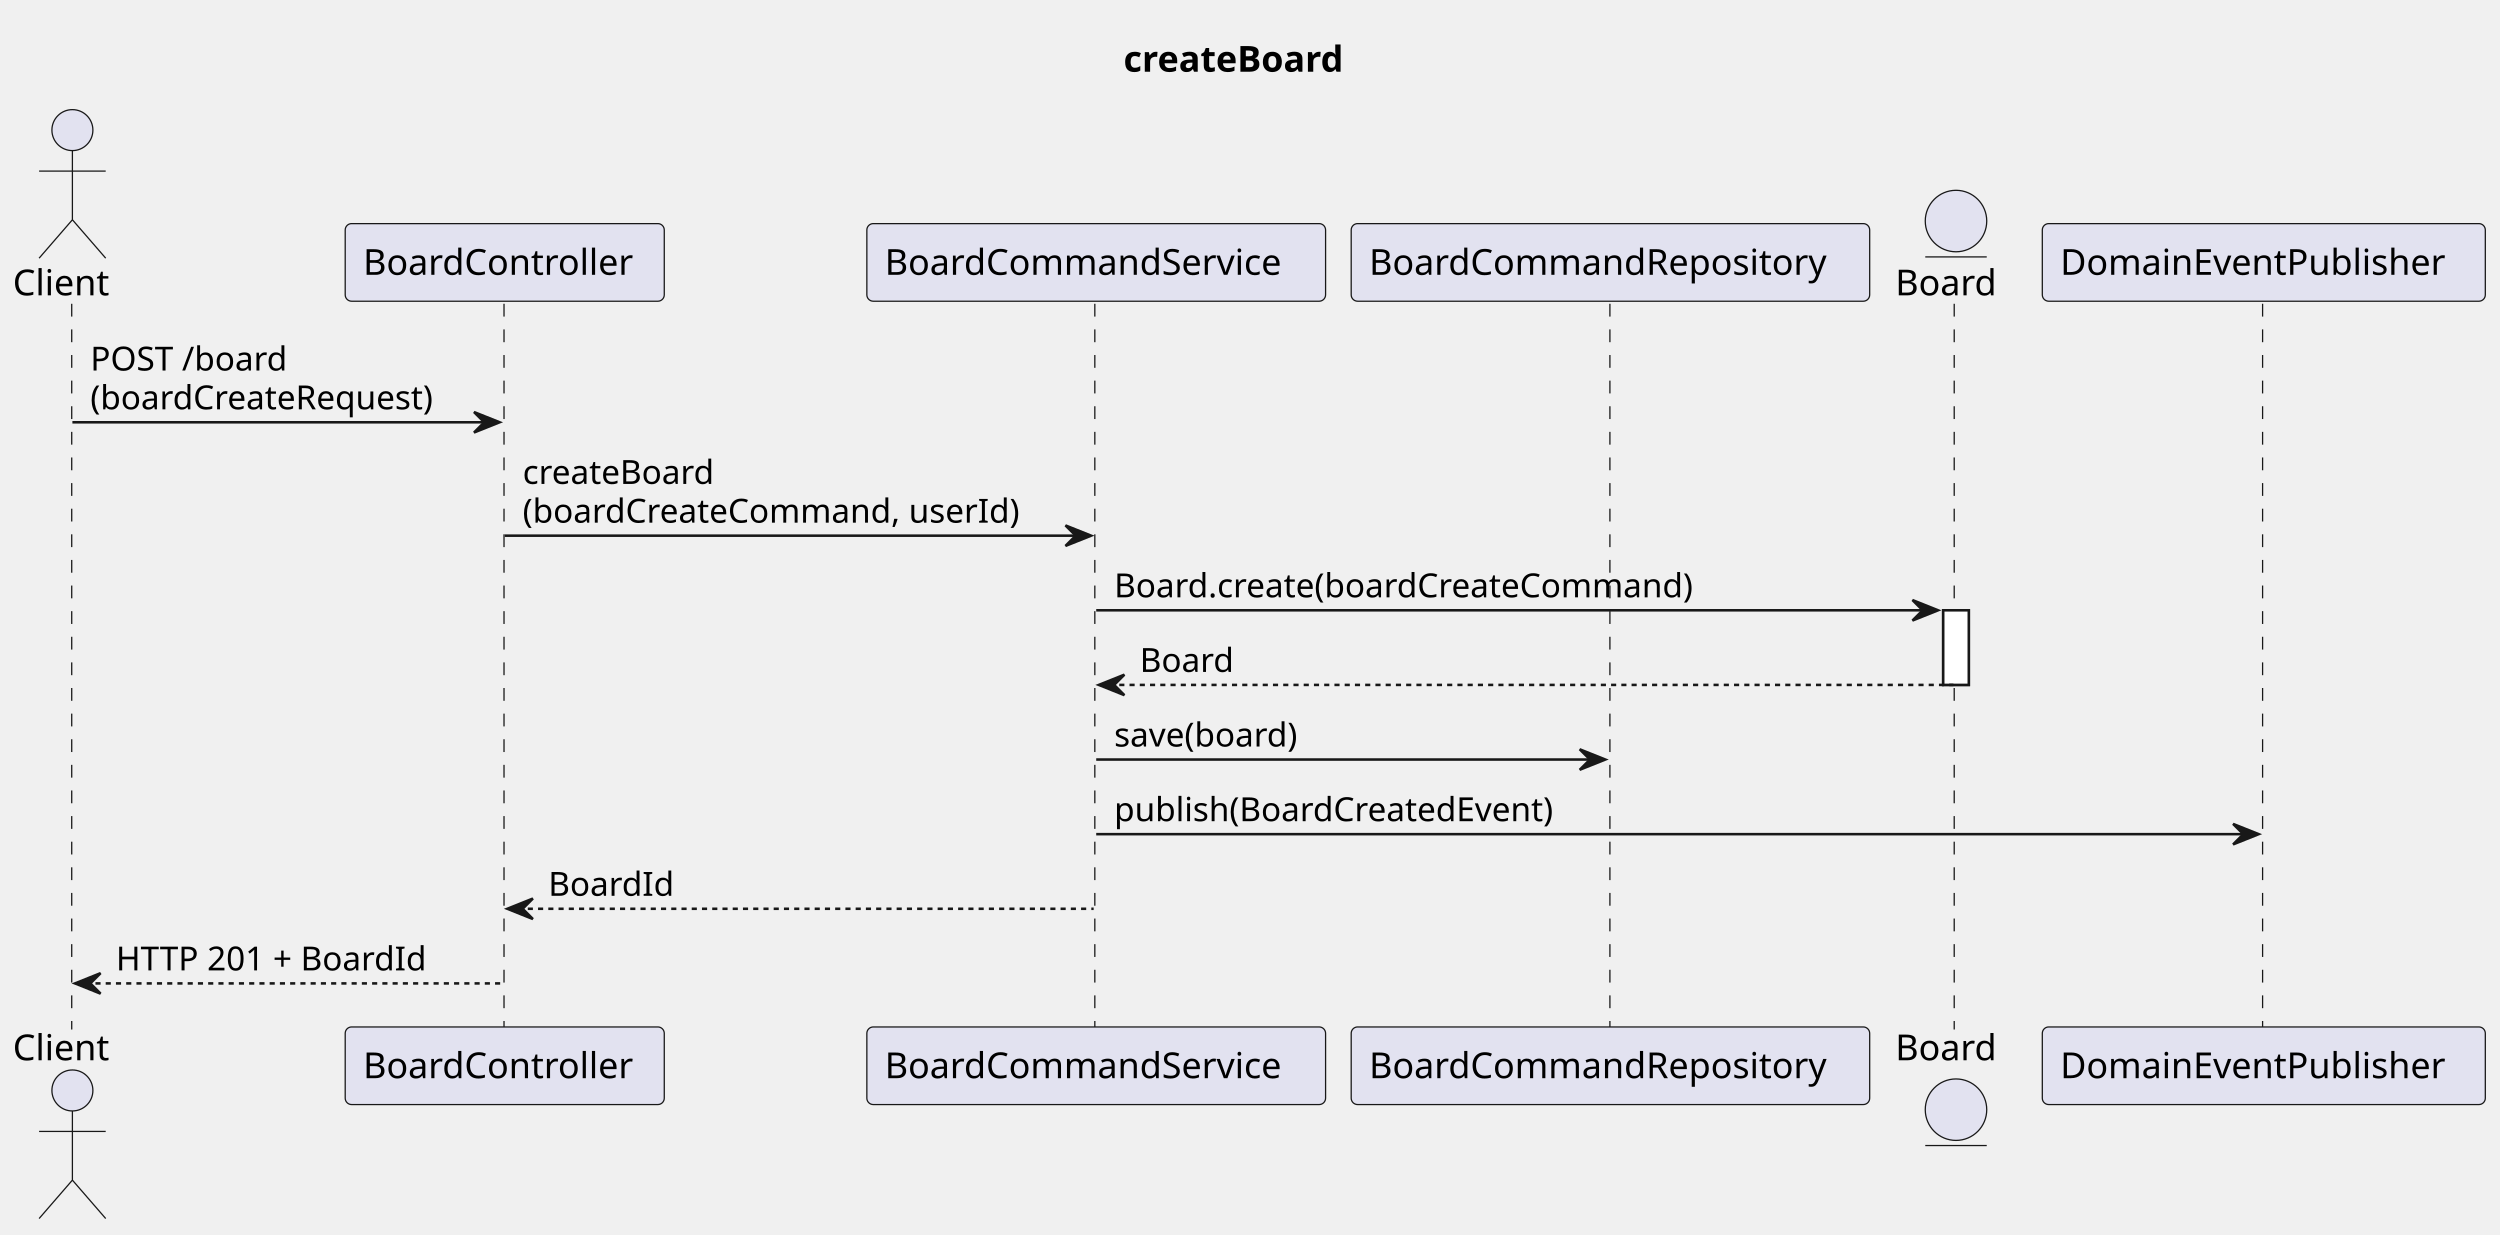
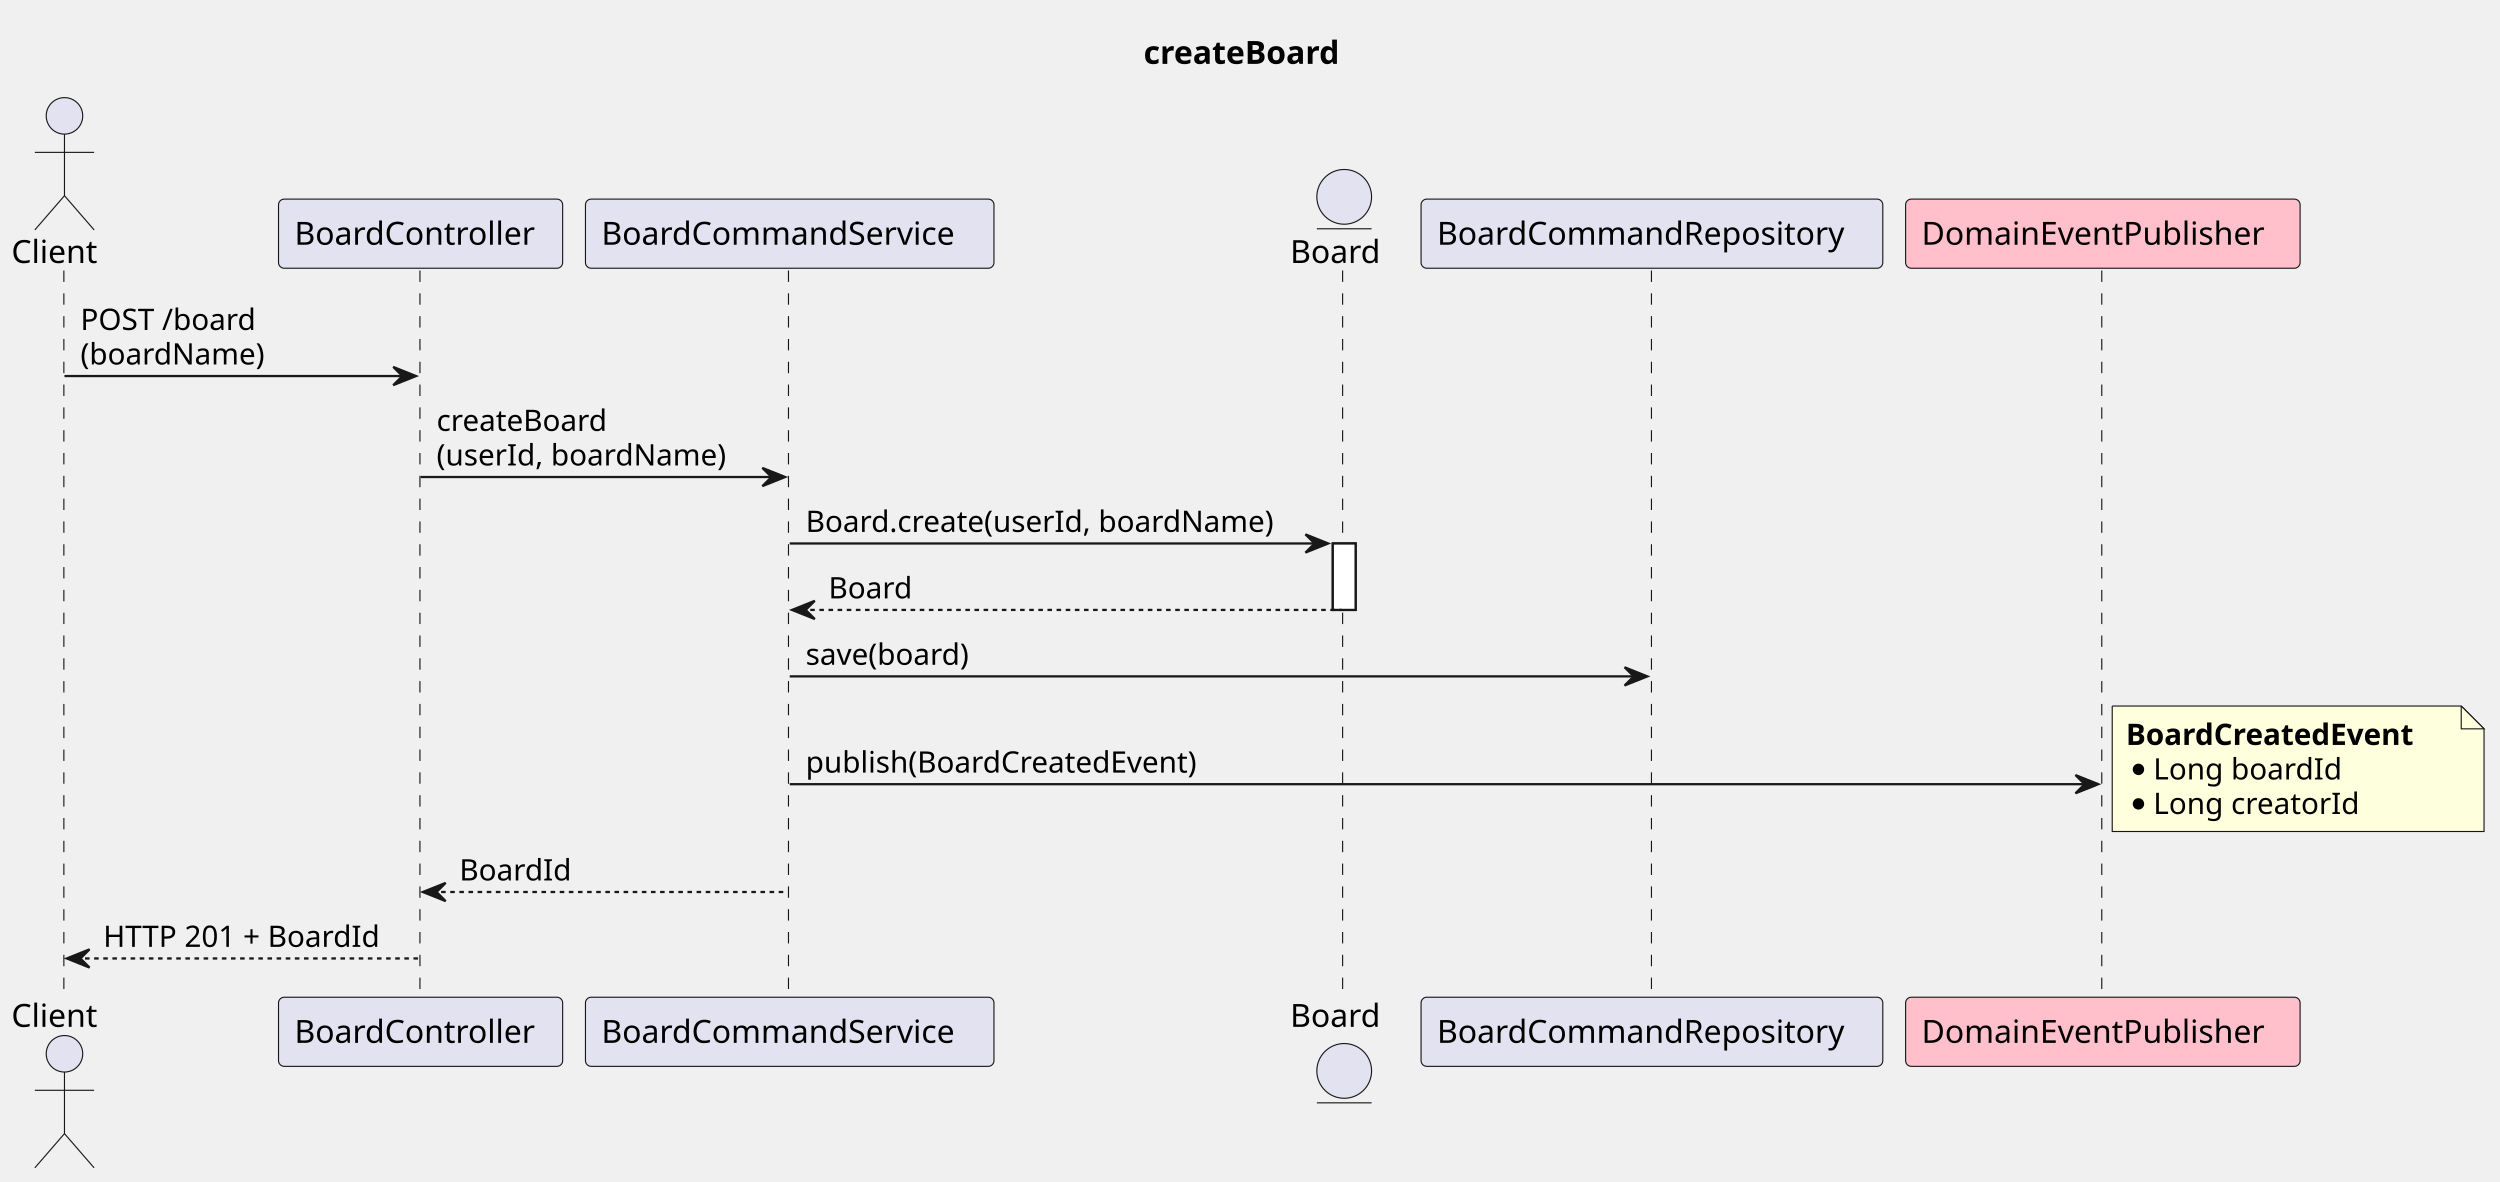
- <svg xmlns="http://www.w3.org/2000/svg" contentStyleType="text/css" data-diagram-type="SEQUENCE" height="482px" preserveAspectRatio="none" style="width:976px;height:482px;background:#FFFFFF;" version="1.1" viewBox="0 0 976 482" width="976px" zoomAndPan="magnify">
+ <svg xmlns="http://www.w3.org/2000/svg" contentStyleType="text/css" data-diagram-type="SEQUENCE" height="518px" preserveAspectRatio="none" style="width:1096px;height:518px;background:#FFFFFF;" version="1.1" viewBox="0 0 1096 518" width="1096px" zoomAndPan="magnify">
  <defs />
  <g>
-     <text fill="#000000" font-family="sans-serif" font-size="14" font-weight="bold" lengthAdjust="spacing" textLength="96.995" x="438.636" y="27.995">createBoard</text>
+     <text fill="#000000" font-family="sans-serif" font-size="14" font-weight="bold" lengthAdjust="spacing" textLength="96.995" x="501.371" y="27.995">createBoard</text>
    <g>
-       <rect fill="#FFFFFF" height="29.133" style="stroke:#181818;stroke-width:1;" width="10" x="758.622" y="238.258" />
+       <rect fill="#FFFFFF" height="29.133" style="stroke:#181818;stroke-width:1;" width="10" x="584.301" y="238.258" />
    </g>
    <g>
-       <rect fill="#000000" fill-opacity="0" height="283.328" width="8" x="24.265" y="118.594" />
-       <line style="stroke:#181818;stroke-width:0.5;stroke-dasharray:5.0,5.0;" x1="28" x2="28" y1="118.594" y2="401.922" />
+       <rect fill="#000000" fill-opacity="0" height="319.594" width="8" x="24.265" y="118.594" />
+       <line style="stroke:#181818;stroke-width:0.5;stroke-dasharray:5.0,5.0;" x1="28" x2="28" y1="118.594" y2="438.188" />
    </g>
    <g>
-       <rect fill="#000000" fill-opacity="0" height="283.328" width="8" x="193.049" y="118.594" />
-       <line style="stroke:#181818;stroke-width:0.5;stroke-dasharray:5.0,5.0;" x1="196.767" x2="196.767" y1="118.594" y2="401.922" />
+       <rect fill="#000000" fill-opacity="0" height="319.594" width="8" x="180.385" y="118.594" />
+       <line style="stroke:#181818;stroke-width:0.5;stroke-dasharray:5.0,5.0;" x1="184.103" x2="184.103" y1="118.594" y2="438.188" />
    </g>
    <g>
-       <rect fill="#000000" fill-opacity="0" height="283.328" width="8" x="423.963" y="118.594" />
-       <line style="stroke:#181818;stroke-width:0.5;stroke-dasharray:5.0,5.0;" x1="427.419" x2="427.419" y1="118.594" y2="401.922" />
+       <rect fill="#000000" fill-opacity="0" height="319.594" width="8" x="342.211" y="118.594" />
+       <line style="stroke:#181818;stroke-width:0.5;stroke-dasharray:5.0,5.0;" x1="345.668" x2="345.668" y1="118.594" y2="438.188" />
    </g>
    <g>
-       <rect fill="#000000" fill-opacity="0" height="283.328" width="8" x="624.717" y="118.594" />
-       <line style="stroke:#181818;stroke-width:0.5;stroke-dasharray:5.0,5.0;" x1="628.507" x2="628.507" y1="118.594" y2="401.922" />
+       <rect fill="#000000" fill-opacity="0" height="319.594" width="8" x="585.301" y="118.594" />
+       <line style="stroke:#181818;stroke-width:0.5;stroke-dasharray:5.0,5.0;" x1="588.605" x2="588.605" y1="118.594" y2="438.188" />
    </g>
    <g>
-       <rect fill="#000000" fill-opacity="0" height="283.328" width="8" x="759.622" y="118.594" />
-       <line style="stroke:#181818;stroke-width:0.5;stroke-dasharray:5.0,5.0;" x1="762.926" x2="762.926" y1="118.594" y2="401.922" />
+       <rect fill="#000000" fill-opacity="0" height="319.594" width="8" x="720.206" y="118.594" />
+       <line style="stroke:#181818;stroke-width:0.5;stroke-dasharray:5.0,5.0;" x1="723.997" x2="723.997" y1="118.594" y2="438.188" />
    </g>
    <g>
-       <rect fill="#000000" fill-opacity="0" height="283.328" width="8" x="879.793" y="118.594" />
-       <line style="stroke:#181818;stroke-width:0.5;stroke-dasharray:5.0,5.0;" x1="883.318" x2="883.318" y1="118.594" y2="401.922" />
+       <rect fill="#000000" fill-opacity="0" height="319.594" width="8" x="917.89" y="118.594" />
+       <line style="stroke:#181818;stroke-width:0.5;stroke-dasharray:5.0,5.0;" x1="921.415" x2="921.415" y1="118.594" y2="438.188" />
    </g>
    <g class="participant participant-head" data-participant="Client">
      <text fill="#000000" font-family="sans-serif" font-size="14" lengthAdjust="spacing" textLength="40.53" x="5" y="115.292">Client</text>
      <ellipse cx="28.265" cy="50.797" fill="#E2E2F0" rx="8" ry="8" style="stroke:#181818;stroke-width:0.5;" />
      <path d="M28.265,58.797 L28.265,85.797 M15.265,66.797 L41.265,66.797 M28.265,85.797 L15.265,100.797 M28.265,85.797 L41.265,100.797" fill="none" style="stroke:#181818;stroke-width:0.5;" />
    </g>
    <g class="participant participant-tail" data-participant="Client">
-       <text fill="#000000" font-family="sans-serif" font-size="14" lengthAdjust="spacing" textLength="40.53" x="5" y="413.917">Client</text>
-       <ellipse cx="28.265" cy="425.719" fill="#E2E2F0" rx="8" ry="8" style="stroke:#181818;stroke-width:0.5;" />
-       <path d="M28.265,433.719 L28.265,460.719 M15.265,441.719 L41.265,441.719 M28.265,460.719 L15.265,475.719 M28.265,460.719 L41.265,475.719" fill="none" style="stroke:#181818;stroke-width:0.5;" />
+       <text fill="#000000" font-family="sans-serif" font-size="14" lengthAdjust="spacing" textLength="40.53" x="5" y="450.183">Client</text>
+       <ellipse cx="28.265" cy="461.984" fill="#E2E2F0" rx="8" ry="8" style="stroke:#181818;stroke-width:0.5;" />
+       <path d="M28.265,469.984 L28.265,496.984 M15.265,477.984 L41.265,477.984 M28.265,496.984 L15.265,511.984 M28.265,496.984 L41.265,511.984" fill="none" style="stroke:#181818;stroke-width:0.5;" />
    </g>
    <g class="participant participant-head" data-participant="BoardController">
-       <rect fill="#E2E2F0" height="30.297" rx="2.5" ry="2.5" style="stroke:#181818;stroke-width:0.5;" width="124.564" x="134.767" y="87.297" />
-       <text fill="#000000" font-family="sans-serif" font-size="14" lengthAdjust="spacing" textLength="110.564" x="141.767" y="107.292">BoardController</text>
+       <rect fill="#E2E2F0" height="30.297" rx="2.5" ry="2.5" style="stroke:#181818;stroke-width:0.5;" width="124.564" x="122.103" y="87.297" />
+       <text fill="#000000" font-family="sans-serif" font-size="14" lengthAdjust="spacing" textLength="110.564" x="129.103" y="107.292">BoardController</text>
    </g>
    <g class="participant participant-tail" data-participant="BoardController">
-       <rect fill="#E2E2F0" height="30.297" rx="2.5" ry="2.5" style="stroke:#181818;stroke-width:0.5;" width="124.564" x="134.767" y="400.922" />
-       <text fill="#000000" font-family="sans-serif" font-size="14" lengthAdjust="spacing" textLength="110.564" x="141.767" y="420.917">BoardController</text>
+       <rect fill="#E2E2F0" height="30.297" rx="2.5" ry="2.5" style="stroke:#181818;stroke-width:0.5;" width="124.564" x="122.103" y="437.188" />
+       <text fill="#000000" font-family="sans-serif" font-size="14" lengthAdjust="spacing" textLength="110.564" x="129.103" y="457.183">BoardController</text>
    </g>
    <g class="participant participant-head" data-participant="BoardCommandService">
-       <rect fill="#E2E2F0" height="30.297" rx="2.5" ry="2.5" style="stroke:#181818;stroke-width:0.5;" width="179.088" x="338.419" y="87.297" />
-       <text fill="#000000" font-family="sans-serif" font-size="14" lengthAdjust="spacing" textLength="165.088" x="345.419" y="107.292">BoardCommandService</text>
+       <rect fill="#E2E2F0" height="30.297" rx="2.5" ry="2.5" style="stroke:#181818;stroke-width:0.5;" width="179.088" x="256.668" y="87.297" />
+       <text fill="#000000" font-family="sans-serif" font-size="14" lengthAdjust="spacing" textLength="165.088" x="263.668" y="107.292">BoardCommandService</text>
    </g>
    <g class="participant participant-tail" data-participant="BoardCommandService">
-       <rect fill="#E2E2F0" height="30.297" rx="2.5" ry="2.5" style="stroke:#181818;stroke-width:0.5;" width="179.088" x="338.419" y="400.922" />
-       <text fill="#000000" font-family="sans-serif" font-size="14" lengthAdjust="spacing" textLength="165.088" x="345.419" y="420.917">BoardCommandService</text>
+       <rect fill="#E2E2F0" height="30.297" rx="2.5" ry="2.5" style="stroke:#181818;stroke-width:0.5;" width="179.088" x="256.668" y="437.188" />
+       <text fill="#000000" font-family="sans-serif" font-size="14" lengthAdjust="spacing" textLength="165.088" x="263.668" y="457.183">BoardCommandService</text>
+     </g>
+     <g class="participant participant-head" data-participant="Board">
+       <text fill="#000000" font-family="sans-serif" font-size="14" lengthAdjust="spacing" textLength="41.392" x="565.605" y="115.292">Board</text>
+       <ellipse cx="589.301" cy="86.297" fill="#E2E2F0" rx="12" ry="12" style="stroke:#181818;stroke-width:0.5;" />
+       <line style="stroke:#181818;stroke-width:0.5;" x1="577.301" x2="601.301" y1="100.297" y2="100.297" />
+     </g>
+     <g class="participant participant-tail" data-participant="Board">
+       <text fill="#000000" font-family="sans-serif" font-size="14" lengthAdjust="spacing" textLength="41.392" x="565.605" y="450.183">Board</text>
+       <ellipse cx="589.301" cy="469.484" fill="#E2E2F0" rx="12" ry="12" style="stroke:#181818;stroke-width:0.5;" />
+       <line style="stroke:#181818;stroke-width:0.5;" x1="577.301" x2="601.301" y1="483.484" y2="483.484" />
    </g>
    <g class="participant participant-head" data-participant="BoardCommandRepository">
-       <rect fill="#E2E2F0" height="30.297" rx="2.5" ry="2.5" style="stroke:#181818;stroke-width:0.5;" width="202.419" x="527.507" y="87.297" />
-       <text fill="#000000" font-family="sans-serif" font-size="14" lengthAdjust="spacing" textLength="188.419" x="534.507" y="107.292">BoardCommandRepository</text>
+       <rect fill="#E2E2F0" height="30.297" rx="2.5" ry="2.5" style="stroke:#181818;stroke-width:0.5;" width="202.419" x="622.997" y="87.297" />
+       <text fill="#000000" font-family="sans-serif" font-size="14" lengthAdjust="spacing" textLength="188.419" x="629.997" y="107.292">BoardCommandRepository</text>
    </g>
    <g class="participant participant-tail" data-participant="BoardCommandRepository">
-       <rect fill="#E2E2F0" height="30.297" rx="2.5" ry="2.5" style="stroke:#181818;stroke-width:0.5;" width="202.419" x="527.507" y="400.922" />
-       <text fill="#000000" font-family="sans-serif" font-size="14" lengthAdjust="spacing" textLength="188.419" x="534.507" y="420.917">BoardCommandRepository</text>
-     </g>
-     <g class="participant participant-head" data-participant="Board">
-       <text fill="#000000" font-family="sans-serif" font-size="14" lengthAdjust="spacing" textLength="41.392" x="739.926" y="115.292">Board</text>
-       <ellipse cx="763.622" cy="86.297" fill="#E2E2F0" rx="12" ry="12" style="stroke:#181818;stroke-width:0.5;" />
-       <line style="stroke:#181818;stroke-width:0.5;" x1="751.622" x2="775.622" y1="100.297" y2="100.297" />
-     </g>
-     <g class="participant participant-tail" data-participant="Board">
-       <text fill="#000000" font-family="sans-serif" font-size="14" lengthAdjust="spacing" textLength="41.392" x="739.926" y="413.917">Board</text>
-       <ellipse cx="763.622" cy="433.219" fill="#E2E2F0" rx="12" ry="12" style="stroke:#181818;stroke-width:0.5;" />
-       <line style="stroke:#181818;stroke-width:0.5;" x1="751.622" x2="775.622" y1="447.219" y2="447.219" />
+       <rect fill="#E2E2F0" height="30.297" rx="2.5" ry="2.5" style="stroke:#181818;stroke-width:0.5;" width="202.419" x="622.997" y="437.188" />
+       <text fill="#000000" font-family="sans-serif" font-size="14" lengthAdjust="spacing" textLength="188.419" x="629.997" y="457.183">BoardCommandRepository</text>
    </g>
    <g class="participant participant-head" data-participant="DomainEventPublisher">
-       <rect fill="#E2E2F0" height="30.297" rx="2.5" ry="2.5" style="stroke:#181818;stroke-width:0.5;" width="172.949" x="797.318" y="87.297" />
-       <text fill="#000000" font-family="sans-serif" font-size="14" lengthAdjust="spacing" textLength="158.949" x="804.318" y="107.292">DomainEventPublisher</text>
+       <rect fill="#FFC0CB" height="30.297" rx="2.5" ry="2.5" style="stroke:#181818;stroke-width:0.5;" width="172.949" x="835.415" y="87.297" />
+       <text fill="#000000" font-family="sans-serif" font-size="14" lengthAdjust="spacing" textLength="158.949" x="842.415" y="107.292">DomainEventPublisher</text>
    </g>
    <g class="participant participant-tail" data-participant="DomainEventPublisher">
-       <rect fill="#E2E2F0" height="30.297" rx="2.5" ry="2.5" style="stroke:#181818;stroke-width:0.5;" width="172.949" x="797.318" y="400.922" />
-       <text fill="#000000" font-family="sans-serif" font-size="14" lengthAdjust="spacing" textLength="158.949" x="804.318" y="420.917">DomainEventPublisher</text>
+       <rect fill="#FFC0CB" height="30.297" rx="2.5" ry="2.5" style="stroke:#181818;stroke-width:0.5;" width="172.949" x="835.415" y="437.188" />
+       <text fill="#000000" font-family="sans-serif" font-size="14" lengthAdjust="spacing" textLength="158.949" x="842.415" y="457.183">DomainEventPublisher</text>
    </g>
    <g>
-       <rect fill="#FFFFFF" height="29.133" style="stroke:#181818;stroke-width:1;" width="10" x="758.622" y="238.258" />
+       <rect fill="#FFFFFF" height="29.133" style="stroke:#181818;stroke-width:1;" width="10" x="584.301" y="238.258" />
    </g>
    <g class="message" data-participant-1="Client" data-participant-2="BoardController">
-       <polygon fill="#181818" points="185.049,160.859,195.049,164.859,185.049,168.859,189.049,164.859" style="stroke:#181818;stroke-width:1;" />
-       <line style="stroke:#181818;stroke-width:1;" x1="28.265" x2="191.049" y1="164.859" y2="164.859" />
+       <polygon fill="#181818" points="172.385,160.859,182.385,164.859,172.385,168.859,176.385,164.859" style="stroke:#181818;stroke-width:1;" />
+       <line style="stroke:#181818;stroke-width:1;" x1="28.265" x2="178.385" y1="164.859" y2="164.859" />
      <text fill="#000000" font-family="sans-serif" font-size="13" lengthAdjust="spacing" textLength="80.545" x="35.265" y="144.661">POST /board</text>
-       <text fill="#000000" font-family="sans-serif" font-size="13" lengthAdjust="spacing" textLength="144.784" x="35.265" y="159.793">(boardCreateRequest)</text>
+       <text fill="#000000" font-family="sans-serif" font-size="13" lengthAdjust="spacing" textLength="86.265" x="35.265" y="159.793">(boardName)</text>
    </g>
    <g class="message" data-participant-1="BoardController" data-participant-2="BoardCommandService">
-       <polygon fill="#181818" points="415.963,205.125,425.963,209.125,415.963,213.125,419.963,209.125" style="stroke:#181818;stroke-width:1;" />
-       <line style="stroke:#181818;stroke-width:1;" x1="197.049" x2="421.963" y1="209.125" y2="209.125" />
-       <text fill="#000000" font-family="sans-serif" font-size="13" lengthAdjust="spacing" textLength="79.987" x="204.049" y="188.926">createBoard</text>
-       <text fill="#000000" font-family="sans-serif" font-size="13" lengthAdjust="spacing" textLength="206.915" x="204.049" y="204.059">(boardCreateCommand, userId)</text>
+       <polygon fill="#181818" points="334.211,205.125,344.211,209.125,334.211,213.125,338.211,209.125" style="stroke:#181818;stroke-width:1;" />
+       <line style="stroke:#181818;stroke-width:1;" x1="184.385" x2="340.211" y1="209.125" y2="209.125" />
+       <text fill="#000000" font-family="sans-serif" font-size="13" lengthAdjust="spacing" textLength="79.987" x="191.385" y="188.926">createBoard</text>
+       <text fill="#000000" font-family="sans-serif" font-size="13" lengthAdjust="spacing" textLength="134.97" x="191.385" y="204.059">(userId, boardName)</text>
    </g>
    <g class="message" data-participant-1="BoardCommandService" data-participant-2="Board">
-       <polygon fill="#181818" points="746.622,234.258,756.622,238.258,746.622,242.258,750.622,238.258" style="stroke:#181818;stroke-width:1;" />
-       <line style="stroke:#181818;stroke-width:1;" x1="427.963" x2="752.622" y1="238.258" y2="238.258" />
-       <text fill="#000000" font-family="sans-serif" font-size="13" lengthAdjust="spacing" textLength="242.328" x="434.963" y="233.192">Board.create(boardCreateCommand)</text>
+       <polygon fill="#181818" points="572.301,234.258,582.301,238.258,572.301,242.258,576.301,238.258" style="stroke:#181818;stroke-width:1;" />
+       <line style="stroke:#181818;stroke-width:1;" x1="346.211" x2="578.301" y1="238.258" y2="238.258" />
+       <text fill="#000000" font-family="sans-serif" font-size="13" lengthAdjust="spacing" textLength="219.089" x="353.211" y="233.192">Board.create(userId, boardName)</text>
    </g>
    <g class="message" data-participant-1="Board" data-participant-2="BoardCommandService">
-       <polygon fill="#181818" points="438.963,263.391,428.963,267.391,438.963,271.391,434.963,267.391" style="stroke:#181818;stroke-width:1;" />
-       <line style="stroke:#181818;stroke-width:1;stroke-dasharray:2.0,2.0;" x1="432.963" x2="762.622" y1="267.391" y2="267.391" />
-       <text fill="#000000" font-family="sans-serif" font-size="13" lengthAdjust="spacing" textLength="38.435" x="444.963" y="262.325">Board</text>
+       <polygon fill="#181818" points="357.211,263.391,347.211,267.391,357.211,271.391,353.211,267.391" style="stroke:#181818;stroke-width:1;" />
+       <line style="stroke:#181818;stroke-width:1;stroke-dasharray:2.0,2.0;" x1="351.211" x2="588.301" y1="267.391" y2="267.391" />
+       <text fill="#000000" font-family="sans-serif" font-size="13" lengthAdjust="spacing" textLength="38.435" x="363.211" y="262.325">Board</text>
    </g>
    <g class="message" data-participant-1="BoardCommandService" data-participant-2="BoardCommandRepository">
-       <polygon fill="#181818" points="616.717,292.523,626.717,296.523,616.717,300.523,620.717,296.523" style="stroke:#181818;stroke-width:1;" />
-       <line style="stroke:#181818;stroke-width:1;" x1="427.963" x2="622.717" y1="296.523" y2="296.523" />
-       <text fill="#000000" font-family="sans-serif" font-size="13" lengthAdjust="spacing" textLength="78.343" x="434.963" y="291.457">save(board)</text>
+       <polygon fill="#181818" points="712.206,292.523,722.206,296.523,712.206,300.523,716.206,296.523" style="stroke:#181818;stroke-width:1;" />
+       <line style="stroke:#181818;stroke-width:1;" x1="346.211" x2="718.206" y1="296.523" y2="296.523" />
+       <text fill="#000000" font-family="sans-serif" font-size="13" lengthAdjust="spacing" textLength="78.343" x="353.211" y="291.457">save(board)</text>
    </g>
    <g class="message" data-participant-1="BoardCommandService" data-participant-2="DomainEventPublisher">
-       <polygon fill="#181818" points="871.793,321.656,881.793,325.656,871.793,329.656,875.793,325.656" style="stroke:#181818;stroke-width:1;" />
-       <line style="stroke:#181818;stroke-width:1;" x1="427.963" x2="877.793" y1="325.656" y2="325.656" />
-       <text fill="#000000" font-family="sans-serif" font-size="13" lengthAdjust="spacing" textLength="184.533" x="434.963" y="320.59">publish(BoardCreatedEvent)</text>
+       <polygon fill="#181818" points="909.89,339.789,919.89,343.789,909.89,347.789,913.89,343.789" style="stroke:#181818;stroke-width:1;" />
+       <line style="stroke:#181818;stroke-width:1;" x1="346.211" x2="915.89" y1="343.789" y2="343.789" />
+       <text fill="#000000" font-family="sans-serif" font-size="13" lengthAdjust="spacing" textLength="184.533" x="353.211" y="338.723">publish(BoardCreatedEvent)</text>
    </g>
+     <path d="M926,309.523 L926,364.523 L1089,364.523 L1089,319.523 L1079,309.523 L926,309.523" fill="#FEFFDD" style="stroke:#181818;stroke-width:0.5;" />
+     <path d="M1079,309.523 L1079,319.523 L1089,319.523 L1079,309.523" fill="#FEFFDD" style="stroke:#181818;stroke-width:0.5;" />
+     <text fill="#000000" font-family="sans-serif" font-size="13" font-weight="bold" lengthAdjust="spacing" textLength="142.848" x="932" y="326.59">BoardCreatedEvent</text>
+     <ellipse cx="937.5" cy="337.289" fill="#000000" rx="2.5" ry="2.5" />
+     <text fill="#000000" font-family="sans-serif" font-size="13" lengthAdjust="spacing" textLength="85.674" x="944" y="341.723">Long boardId</text>
+     <ellipse cx="937.5" cy="352.422" fill="#000000" rx="2.5" ry="2.5" />
+     <text fill="#000000" font-family="sans-serif" font-size="13" lengthAdjust="spacing" textLength="94.758" x="944" y="356.856">Long creatorId</text>
    <g class="message" data-participant-1="BoardCommandService" data-participant-2="BoardController">
-       <polygon fill="#181818" points="208.049,350.789,198.049,354.789,208.049,358.789,204.049,354.789" style="stroke:#181818;stroke-width:1;" />
-       <line style="stroke:#181818;stroke-width:1;stroke-dasharray:2.0,2.0;" x1="202.049" x2="426.963" y1="354.789" y2="354.789" />
-       <text fill="#000000" font-family="sans-serif" font-size="13" lengthAdjust="spacing" textLength="50.521" x="214.049" y="349.723">BoardId</text>
+       <polygon fill="#181818" points="195.385,387.055,185.385,391.055,195.385,395.055,191.385,391.055" style="stroke:#181818;stroke-width:1;" />
+       <line style="stroke:#181818;stroke-width:1;stroke-dasharray:2.0,2.0;" x1="189.385" x2="345.211" y1="391.055" y2="391.055" />
+       <text fill="#000000" font-family="sans-serif" font-size="13" lengthAdjust="spacing" textLength="50.521" x="201.385" y="385.989">BoardId</text>
    </g>
    <g class="message" data-participant-1="BoardController" data-participant-2="Client">
-       <polygon fill="#181818" points="39.265,379.922,29.265,383.922,39.265,387.922,35.265,383.922" style="stroke:#181818;stroke-width:1;" />
-       <line style="stroke:#181818;stroke-width:1;stroke-dasharray:2.0,2.0;" x1="33.265" x2="196.049" y1="383.922" y2="383.922" />
-       <text fill="#000000" font-family="sans-serif" font-size="13" lengthAdjust="spacing" textLength="132.12" x="45.265" y="378.856">HTTP 201 + BoardId</text>
+       <polygon fill="#181818" points="39.265,416.188,29.265,420.188,39.265,424.188,35.265,420.188" style="stroke:#181818;stroke-width:1;" />
+       <line style="stroke:#181818;stroke-width:1;stroke-dasharray:2.0,2.0;" x1="33.265" x2="183.385" y1="420.188" y2="420.188" />
+       <text fill="#000000" font-family="sans-serif" font-size="13" lengthAdjust="spacing" textLength="132.12" x="45.265" y="415.122">HTTP 201 + BoardId</text>
    </g>
  </g>
</svg>
